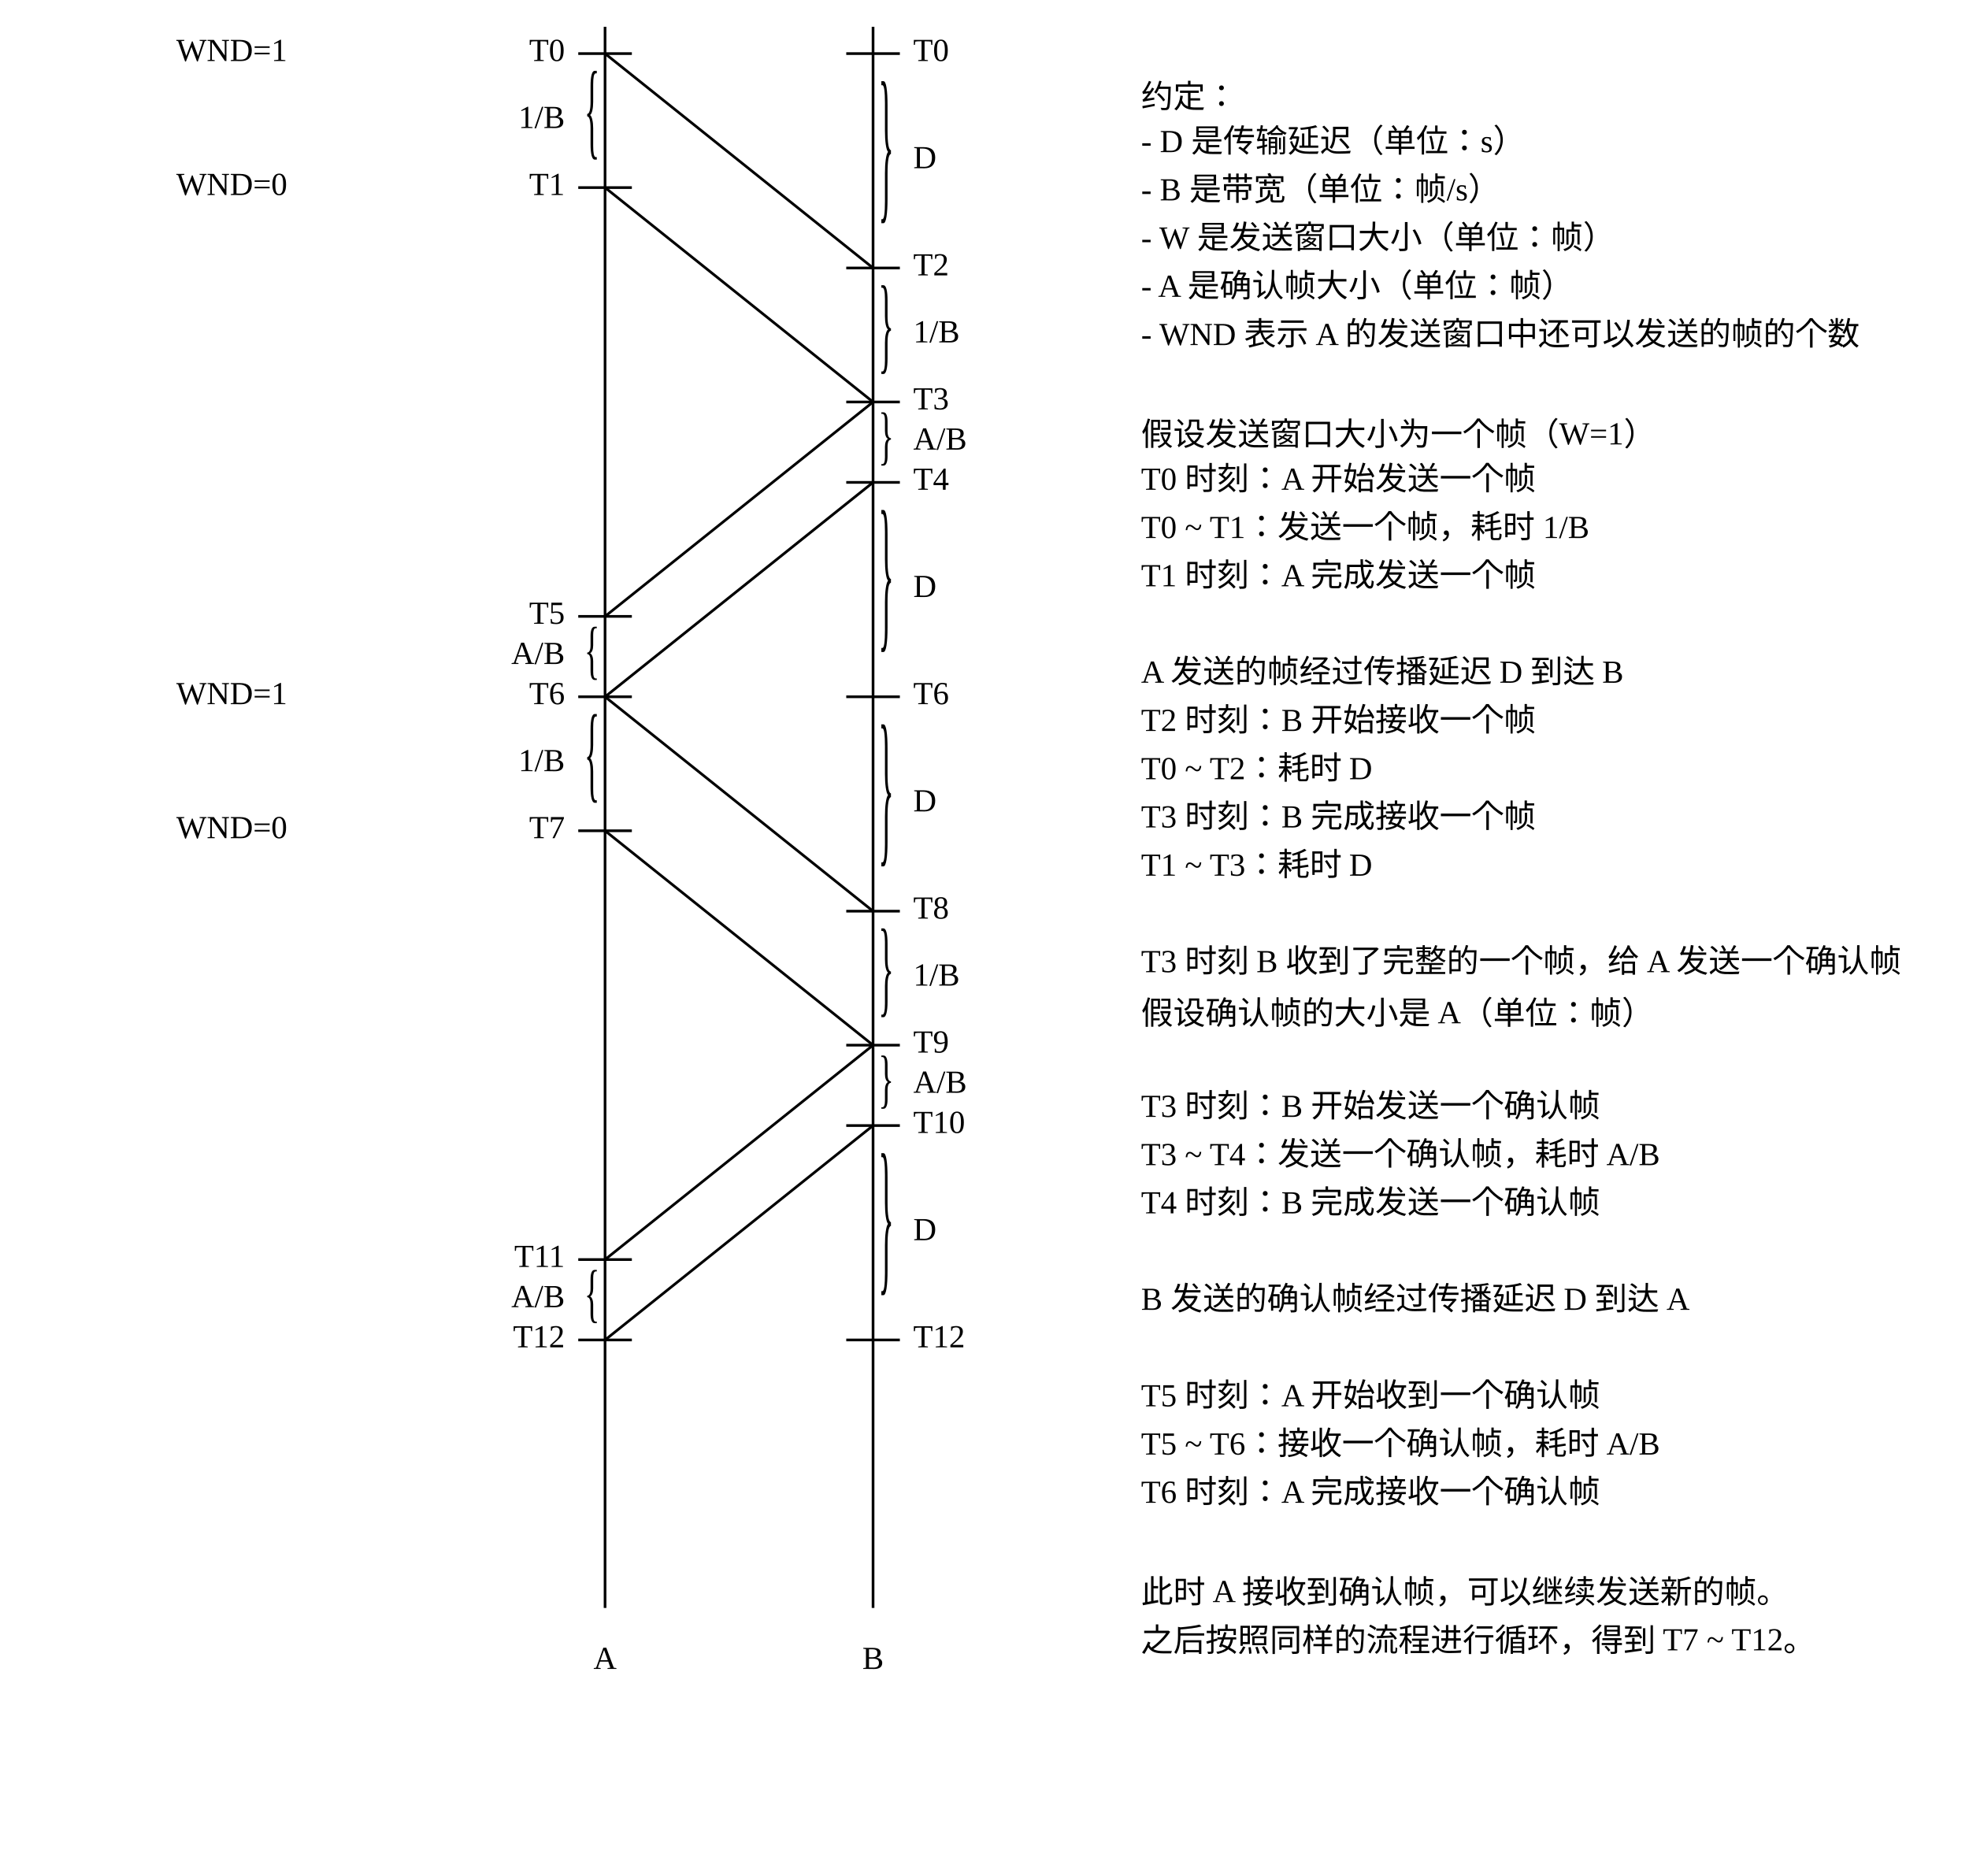
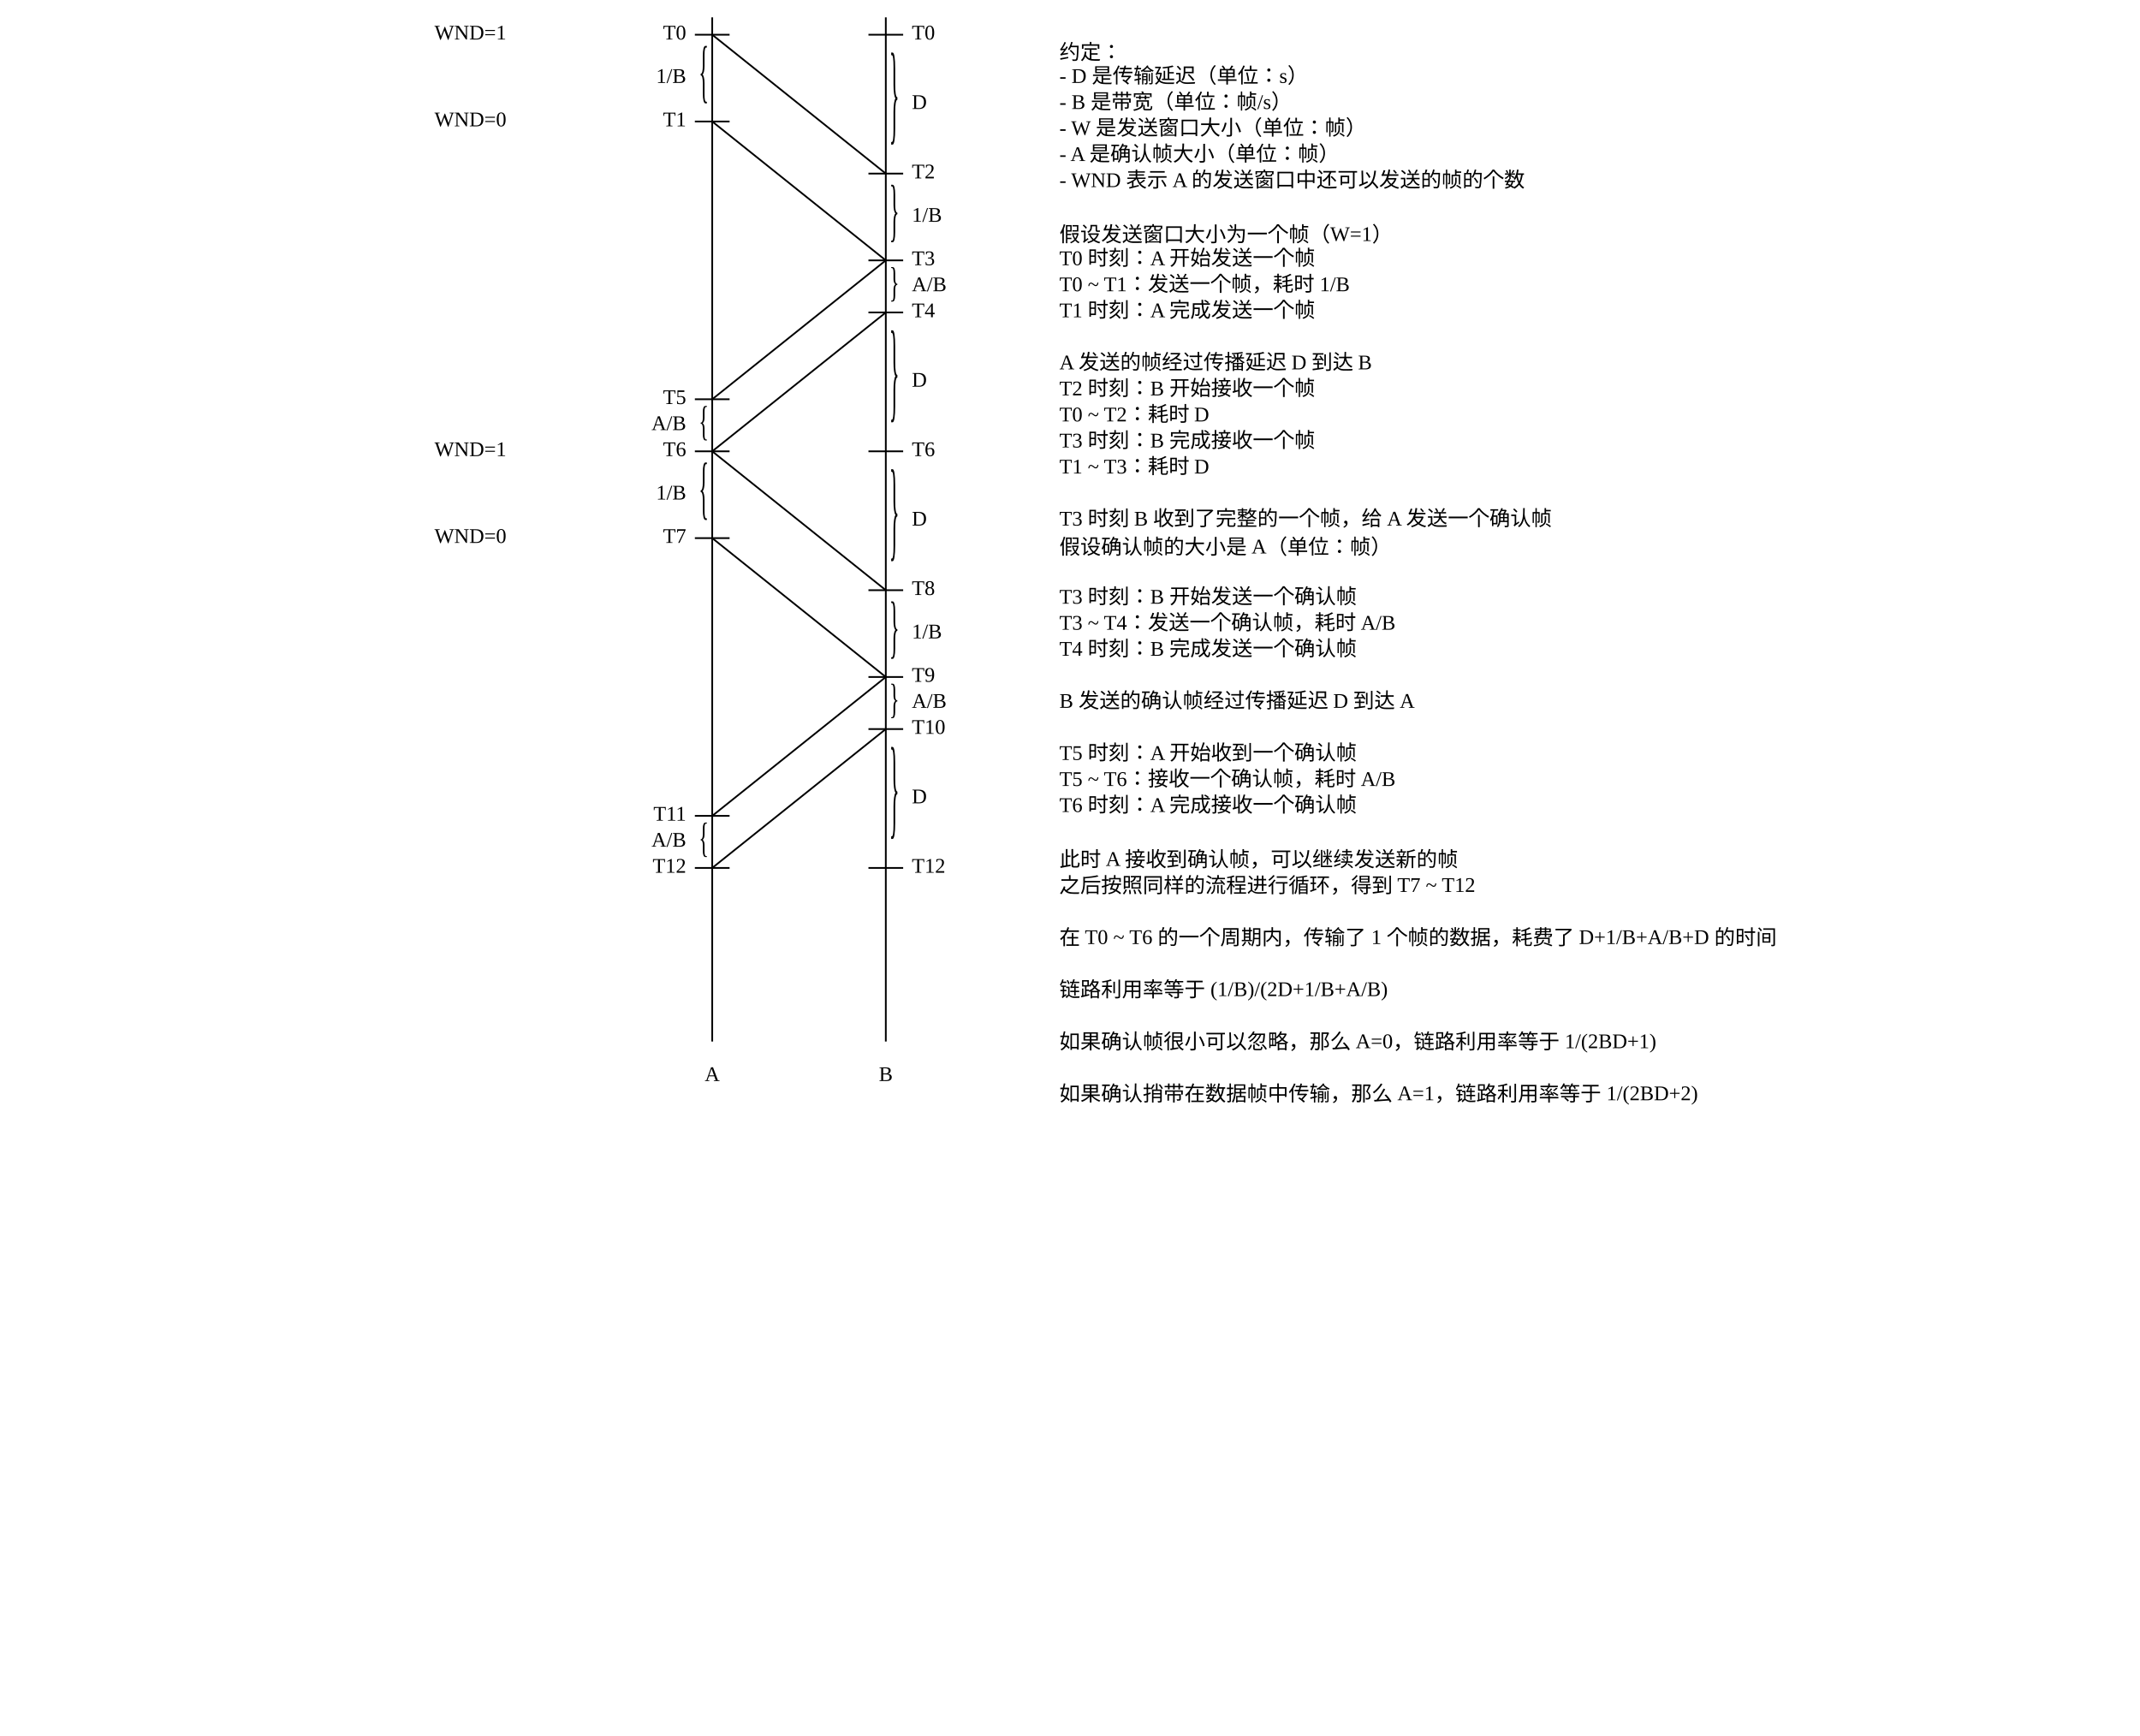
- <svg xmlns="http://www.w3.org/2000/svg" height="700px">
+ <svg xmlns="http://www.w3.org/2000/svg" height="1000px">
  <line x1="180" y1="10" x2="180" y2="600" stroke="black" />
  <line x1="280" y1="10" x2="280" y2="600" stroke="black" />
  <text x="180" y="620" text-anchor="middle" dominant-baseline="middle">A</text>
  <text x="280" y="620" text-anchor="middle" dominant-baseline="middle">B</text>
  <text x="165.0" y="20" text-anchor="end" dominant-baseline="middle">T0</text>
  <line x1="170.0" y1="20" x2="190.0" y2="20" stroke="black" />
  <text x="295.0" y="20" text-anchor="start" dominant-baseline="middle">T0</text>
  <line x1="270.0" y1="20" x2="290.0" y2="20" stroke="black" />
  <text x="20" y="20" text-anchor="start" dominant-baseline="middle">WND=1</text>
  <text x="165.0" y="70" text-anchor="end" dominant-baseline="middle">T1</text>
  <line x1="170.0" y1="70" x2="190.0" y2="70" stroke="black" />
  <text x="165.0" y="45.0" text-anchor="end" dominant-baseline="middle">1/B</text>
  <text x="0" y="0" transform="translate(178, 45.0),scale(1, 3.333333)" text-anchor="end" dominant-baseline="middle">{</text>
  <text x="20" y="70" text-anchor="start" dominant-baseline="middle">WND=0</text>
  <text x="295.0" y="100" text-anchor="start" dominant-baseline="middle">T2</text>
  <line x1="270.0" y1="100" x2="290.0" y2="100" stroke="black" />
  <text x="295.0" y="150" text-anchor="start" dominant-baseline="middle">T3</text>
  <line x1="270.0" y1="150" x2="290.0" y2="150" stroke="black" />
  <text x="295.0" y="60.0" text-anchor="start" dominant-baseline="middle">D</text>
  <text x="0" y="0" transform="translate(282, 60.0),scale(1, 5.333333)" text-anchor="start" dominant-baseline="middle">}</text>
  <text x="295.0" y="125.0" text-anchor="start" dominant-baseline="middle">1/B</text>
  <text x="0" y="0" transform="translate(282, 125.0),scale(1, 3.333333)" text-anchor="start" dominant-baseline="middle">}</text>
  <line x1="180" y1="20" x2="280" y2="100" stroke="black" />
  <line x1="180" y1="70" x2="280" y2="150" stroke="black" />
  <text x="295.0" y="180" text-anchor="start" dominant-baseline="middle">T4</text>
  <line x1="270.0" y1="180" x2="290.0" y2="180" stroke="black" />
  <text x="295.0" y="165.0" text-anchor="start" dominant-baseline="middle">A/B</text>
  <text x="0" y="0" transform="translate(282, 165.0),scale(1, 2.0)" text-anchor="start" dominant-baseline="middle">}</text>
  <text x="165.0" y="230" text-anchor="end" dominant-baseline="middle">T5</text>
  <line x1="170.0" y1="230" x2="190.0" y2="230" stroke="black" />
  <line x1="180" y1="230" x2="280" y2="150" stroke="black" />
  <text x="165.0" y="260" text-anchor="end" dominant-baseline="middle">T6</text>
  <line x1="170.0" y1="260" x2="190.0" y2="260" stroke="black" />
  <text x="295.0" y="260" text-anchor="start" dominant-baseline="middle">T6</text>
  <line x1="270.0" y1="260" x2="290.0" y2="260" stroke="black" />
  <text x="165.0" y="245.0" text-anchor="end" dominant-baseline="middle">A/B</text>
  <text x="0" y="0" transform="translate(178, 245.0),scale(1, 2.0)" text-anchor="end" dominant-baseline="middle">{</text>
  <text x="295.0" y="220.0" text-anchor="start" dominant-baseline="middle">D</text>
  <text x="0" y="0" transform="translate(282, 220.0),scale(1, 5.333333)" text-anchor="start" dominant-baseline="middle">}</text>
  <line x1="180" y1="260" x2="280" y2="180" stroke="black" />
  <text x="20" y="260" text-anchor="start" dominant-baseline="middle">WND=1</text>
  <text x="165.0" y="310" text-anchor="end" dominant-baseline="middle">T7</text>
  <line x1="170.0" y1="310" x2="190.0" y2="310" stroke="black" />
  <text x="165.0" y="285.0" text-anchor="end" dominant-baseline="middle">1/B</text>
  <text x="0" y="0" transform="translate(178, 285.0),scale(1, 3.333333)" text-anchor="end" dominant-baseline="middle">{</text>
  <text x="20" y="310" text-anchor="start" dominant-baseline="middle">WND=0</text>
  <text x="295.0" y="340" text-anchor="start" dominant-baseline="middle">T8</text>
  <line x1="270.0" y1="340" x2="290.0" y2="340" stroke="black" />
  <text x="295.0" y="300.0" text-anchor="start" dominant-baseline="middle">D</text>
  <text x="0" y="0" transform="translate(282, 300.0),scale(1, 5.333333)" text-anchor="start" dominant-baseline="middle">}</text>
  <line x1="180" y1="260" x2="280" y2="340" stroke="black" />
  <text x="295.0" y="390" text-anchor="start" dominant-baseline="middle">T9</text>
  <line x1="270.0" y1="390" x2="290.0" y2="390" stroke="black" />
  <text x="295.0" y="365.0" text-anchor="start" dominant-baseline="middle">1/B</text>
  <text x="0" y="0" transform="translate(282, 365.0),scale(1, 3.333333)" text-anchor="start" dominant-baseline="middle">}</text>
  <line x1="180" y1="310" x2="280" y2="390" stroke="black" />
  <text x="295.0" y="420" text-anchor="start" dominant-baseline="middle">T10</text>
  <line x1="270.0" y1="420" x2="290.0" y2="420" stroke="black" />
  <text x="295.0" y="405.0" text-anchor="start" dominant-baseline="middle">A/B</text>
  <text x="0" y="0" transform="translate(282, 405.0),scale(1, 2.0)" text-anchor="start" dominant-baseline="middle">}</text>
  <text x="165.0" y="470" text-anchor="end" dominant-baseline="middle">T11</text>
  <line x1="170.0" y1="470" x2="190.0" y2="470" stroke="black" />
  <line x1="180" y1="470" x2="280" y2="390" stroke="black" />
  <text x="165.0" y="500" text-anchor="end" dominant-baseline="middle">T12</text>
  <line x1="170.0" y1="500" x2="190.0" y2="500" stroke="black" />
  <line x1="180" y1="500" x2="280" y2="420" stroke="black" />
  <text x="295.0" y="500" text-anchor="start" dominant-baseline="middle">T12</text>
  <line x1="270.0" y1="500" x2="290.0" y2="500" stroke="black" />
  <text x="295.0" y="460.0" text-anchor="start" dominant-baseline="middle">D</text>
  <text x="0" y="0" transform="translate(282, 460.0),scale(1, 5.333333)" text-anchor="start" dominant-baseline="middle">}</text>
  <text x="165.0" y="485.0" text-anchor="end" dominant-baseline="middle">A/B</text>
  <text x="0" y="0" transform="translate(178, 485.0),scale(1, 2.0)" text-anchor="end" dominant-baseline="middle">{</text>
  <text x="0" y="0" text-anchor="start" dominant-baseline="middle">
-     <tspan x="380" dy="36">约定：</tspan>
-     <tspan x="380" dy="18">- D 是传输延迟（单位：s）</tspan>
-     <tspan x="380" dy="18">- B 是带宽（单位：帧/s）</tspan>
-     <tspan x="380" dy="18">- W 是发送窗口大小（单位：帧）</tspan>
-     <tspan x="380" dy="18">- A 是确认帧大小（单位：帧）</tspan>
-     <tspan x="380" dy="18">- WND 表示 A 的发送窗口中还可以发送的帧的个数</tspan>
-     <tspan x="380" dy="36">假设发送窗口大小为一个帧（W=1）</tspan>
-     <tspan x="380" dy="18">T0 时刻：A 开始发送一个帧</tspan>
-     <tspan x="380" dy="18">T0 ~ T1：发送一个帧，耗时 1/B</tspan>
-     <tspan x="380" dy="18">T1 时刻：A 完成发送一个帧</tspan>
-     <tspan x="380" dy="36">A 发送的帧经过传播延迟 D 到达 B</tspan>
-     <tspan x="380" dy="18">T2 时刻：B 开始接收一个帧</tspan>
-     <tspan x="380" dy="18">T0 ~ T2：耗时 D</tspan>
-     <tspan x="380" dy="18">T3 时刻：B 完成接收一个帧</tspan>
-     <tspan x="380" dy="18">T1 ~ T3：耗时 D</tspan>
-     <tspan x="380" dy="36">T3 时刻 B 收到了完整的一个帧，给 A 发送一个确认帧</tspan>
-     <tspan x="380" dy="18">假设确认帧的大小是 A（单位：帧）</tspan>
-     <tspan x="380" dy="36">T3 时刻：B 开始发送一个确认帧</tspan>
-     <tspan x="380" dy="18">T3 ~ T4：发送一个确认帧，耗时 A/B</tspan>
-     <tspan x="380" dy="18">T4 时刻：B 完成发送一个确认帧</tspan>
-     <tspan x="380" dy="36">B 发送的确认帧经过传播延迟 D 到达 A</tspan>
-     <tspan x="380" dy="36">T5 时刻：A 开始收到一个确认帧</tspan>
-     <tspan x="380" dy="18">T5 ~ T6：接收一个确认帧，耗时 A/B</tspan>
-     <tspan x="380" dy="18">T6 时刻：A 完成接收一个确认帧</tspan>
-     <tspan x="380" dy="36">此时 A 接收到确认帧，可以继续发送新的帧。</tspan>
-     <tspan x="380" dy="18">之后按照同样的流程进行循环，得到 T7 ~ T12。</tspan>
+     <tspan x="380" dy="30">约定：</tspan>
+     <tspan x="380" dy="15">- D 是传输延迟（单位：s）</tspan>
+     <tspan x="380" dy="15">- B 是带宽（单位：帧/s）</tspan>
+     <tspan x="380" dy="15">- W 是发送窗口大小（单位：帧）</tspan>
+     <tspan x="380" dy="15">- A 是确认帧大小（单位：帧）</tspan>
+     <tspan x="380" dy="15">- WND 表示 A 的发送窗口中还可以发送的帧的个数</tspan>
+     <tspan x="380" dy="30">假设发送窗口大小为一个帧（W=1）</tspan>
+     <tspan x="380" dy="15">T0 时刻：A 开始发送一个帧</tspan>
+     <tspan x="380" dy="15">T0 ~ T1：发送一个帧，耗时 1/B</tspan>
+     <tspan x="380" dy="15">T1 时刻：A 完成发送一个帧</tspan>
+     <tspan x="380" dy="30">A 发送的帧经过传播延迟 D 到达 B</tspan>
+     <tspan x="380" dy="15">T2 时刻：B 开始接收一个帧</tspan>
+     <tspan x="380" dy="15">T0 ~ T2：耗时 D</tspan>
+     <tspan x="380" dy="15">T3 时刻：B 完成接收一个帧</tspan>
+     <tspan x="380" dy="15">T1 ~ T3：耗时 D</tspan>
+     <tspan x="380" dy="30">T3 时刻 B 收到了完整的一个帧，给 A 发送一个确认帧</tspan>
+     <tspan x="380" dy="15">假设确认帧的大小是 A（单位：帧）</tspan>
+     <tspan x="380" dy="30">T3 时刻：B 开始发送一个确认帧</tspan>
+     <tspan x="380" dy="15">T3 ~ T4：发送一个确认帧，耗时 A/B</tspan>
+     <tspan x="380" dy="15">T4 时刻：B 完成发送一个确认帧</tspan>
+     <tspan x="380" dy="30">B 发送的确认帧经过传播延迟 D 到达 A</tspan>
+     <tspan x="380" dy="30">T5 时刻：A 开始收到一个确认帧</tspan>
+     <tspan x="380" dy="15">T5 ~ T6：接收一个确认帧，耗时 A/B</tspan>
+     <tspan x="380" dy="15">T6 时刻：A 完成接收一个确认帧</tspan>
+     <tspan x="380" dy="30">此时 A 接收到确认帧，可以继续发送新的帧</tspan>
+     <tspan x="380" dy="15">之后按照同样的流程进行循环，得到 T7 ~ T12</tspan>
+     <tspan x="380" dy="30">在 T0 ~ T6 的一个周期内，传输了 1 个帧的数据，耗费了 D+1/B+A/B+D 的时间</tspan>
+     <tspan x="380" dy="30">链路利用率等于 (1/B)/(2D+1/B+A/B)</tspan>
+     <tspan x="380" dy="30">如果确认帧很小可以忽略，那么 A=0，链路利用率等于 1/(2BD+1)</tspan>
+     <tspan x="380" dy="30">如果确认捎带在数据帧中传输，那么 A=1，链路利用率等于 1/(2BD+2)</tspan>
  </text>
</svg>
